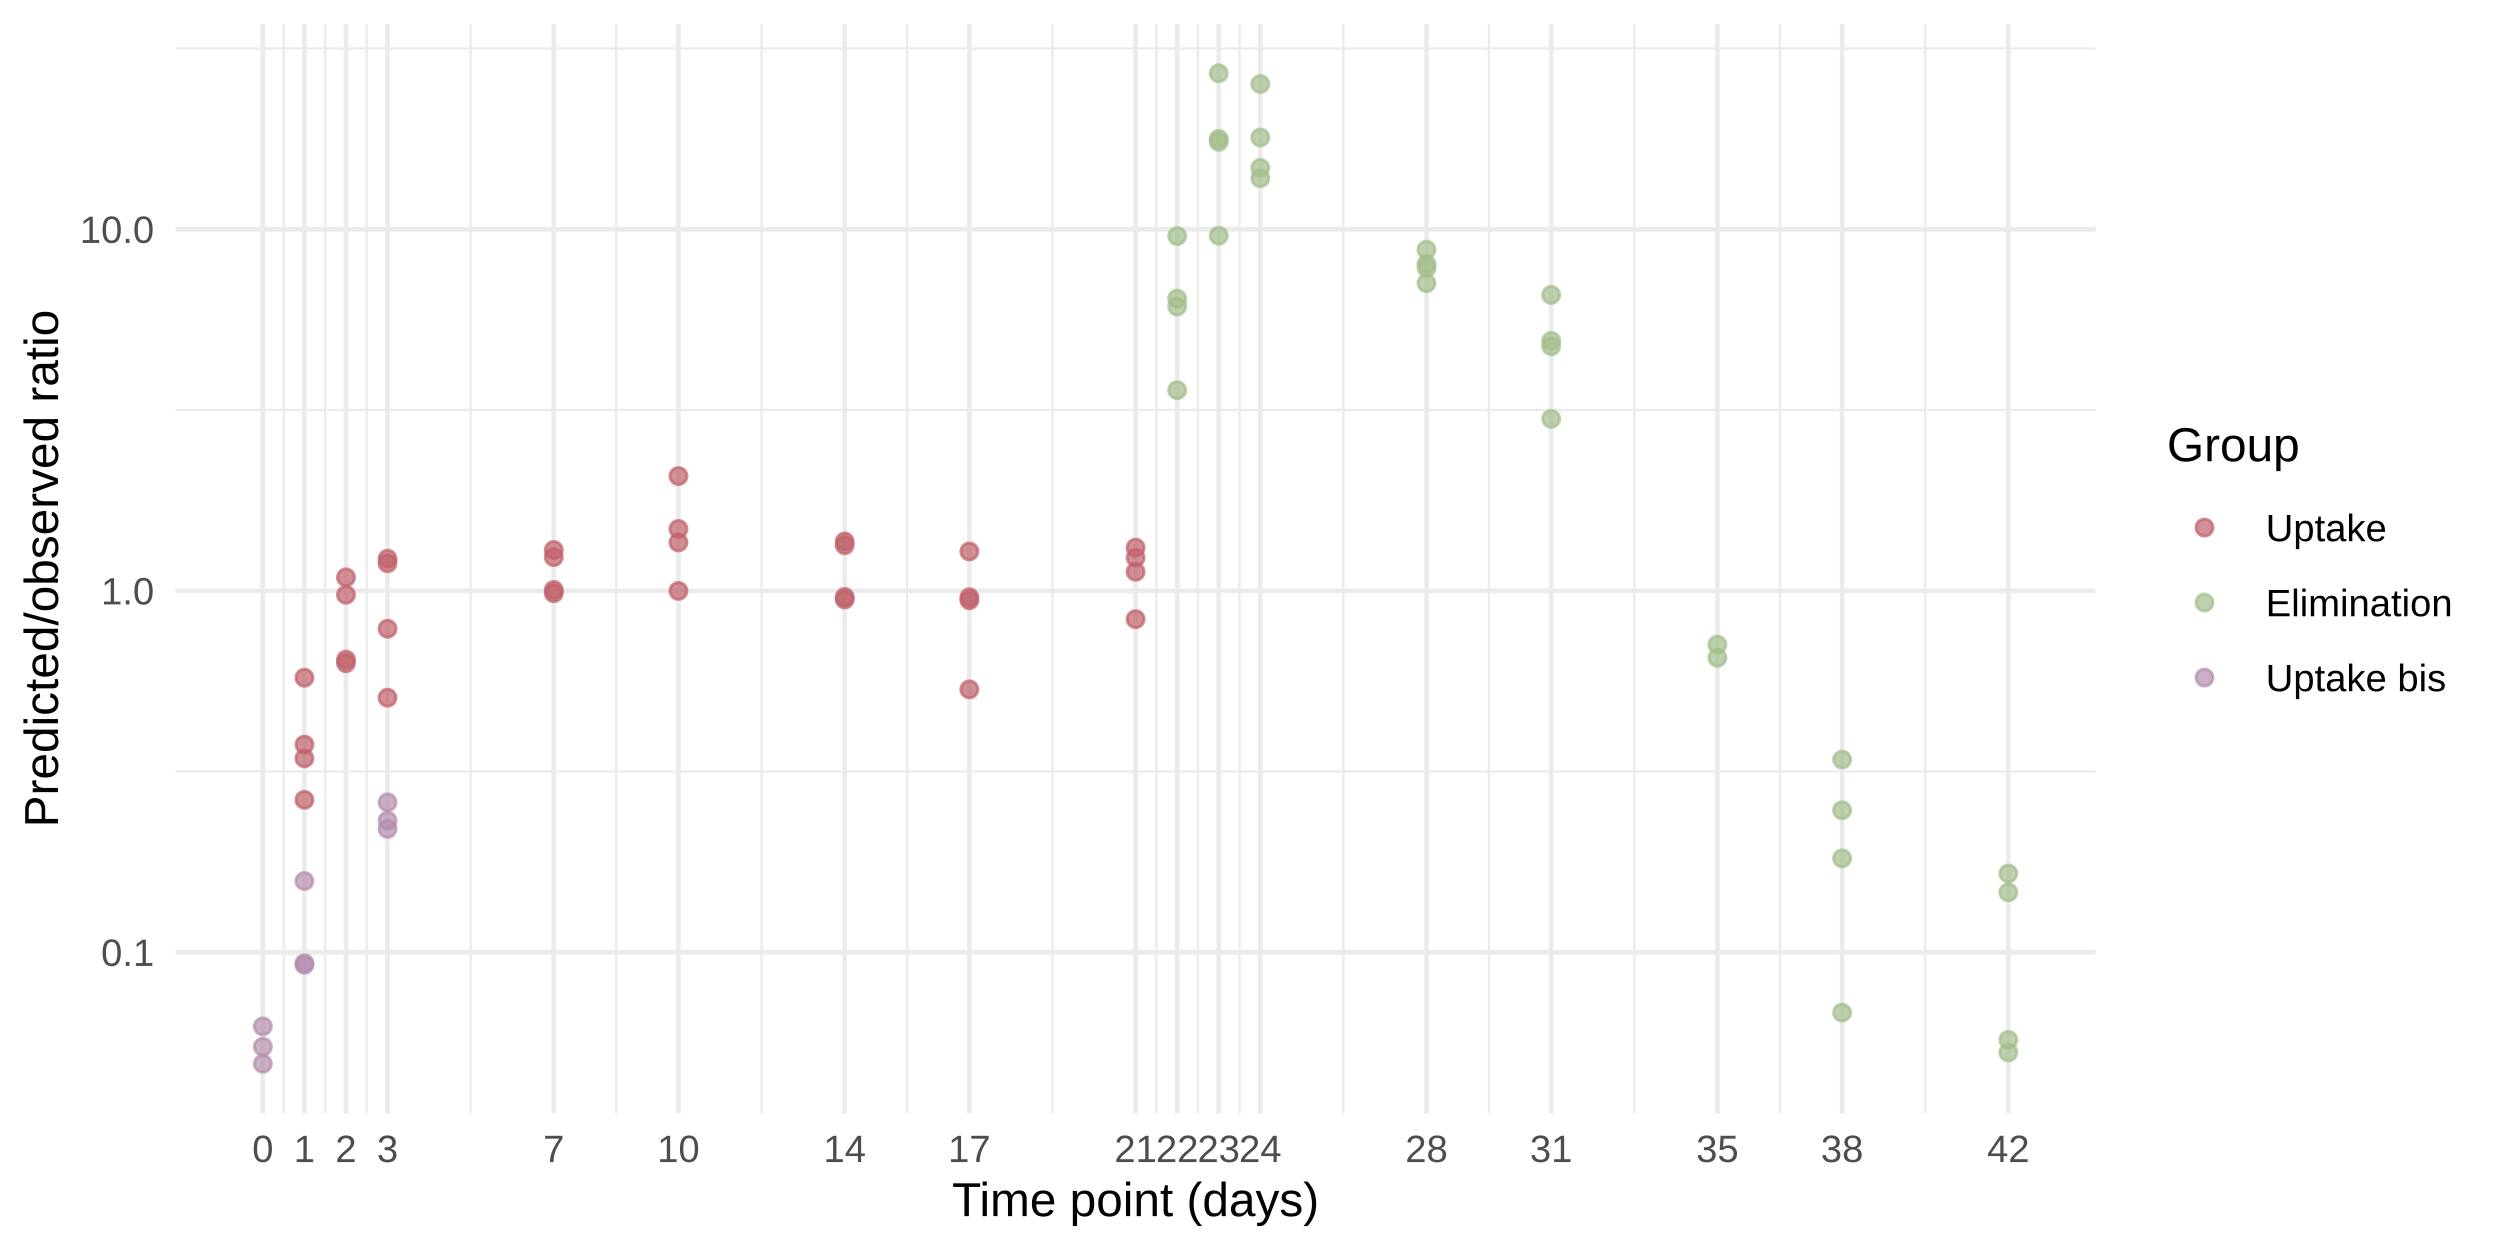
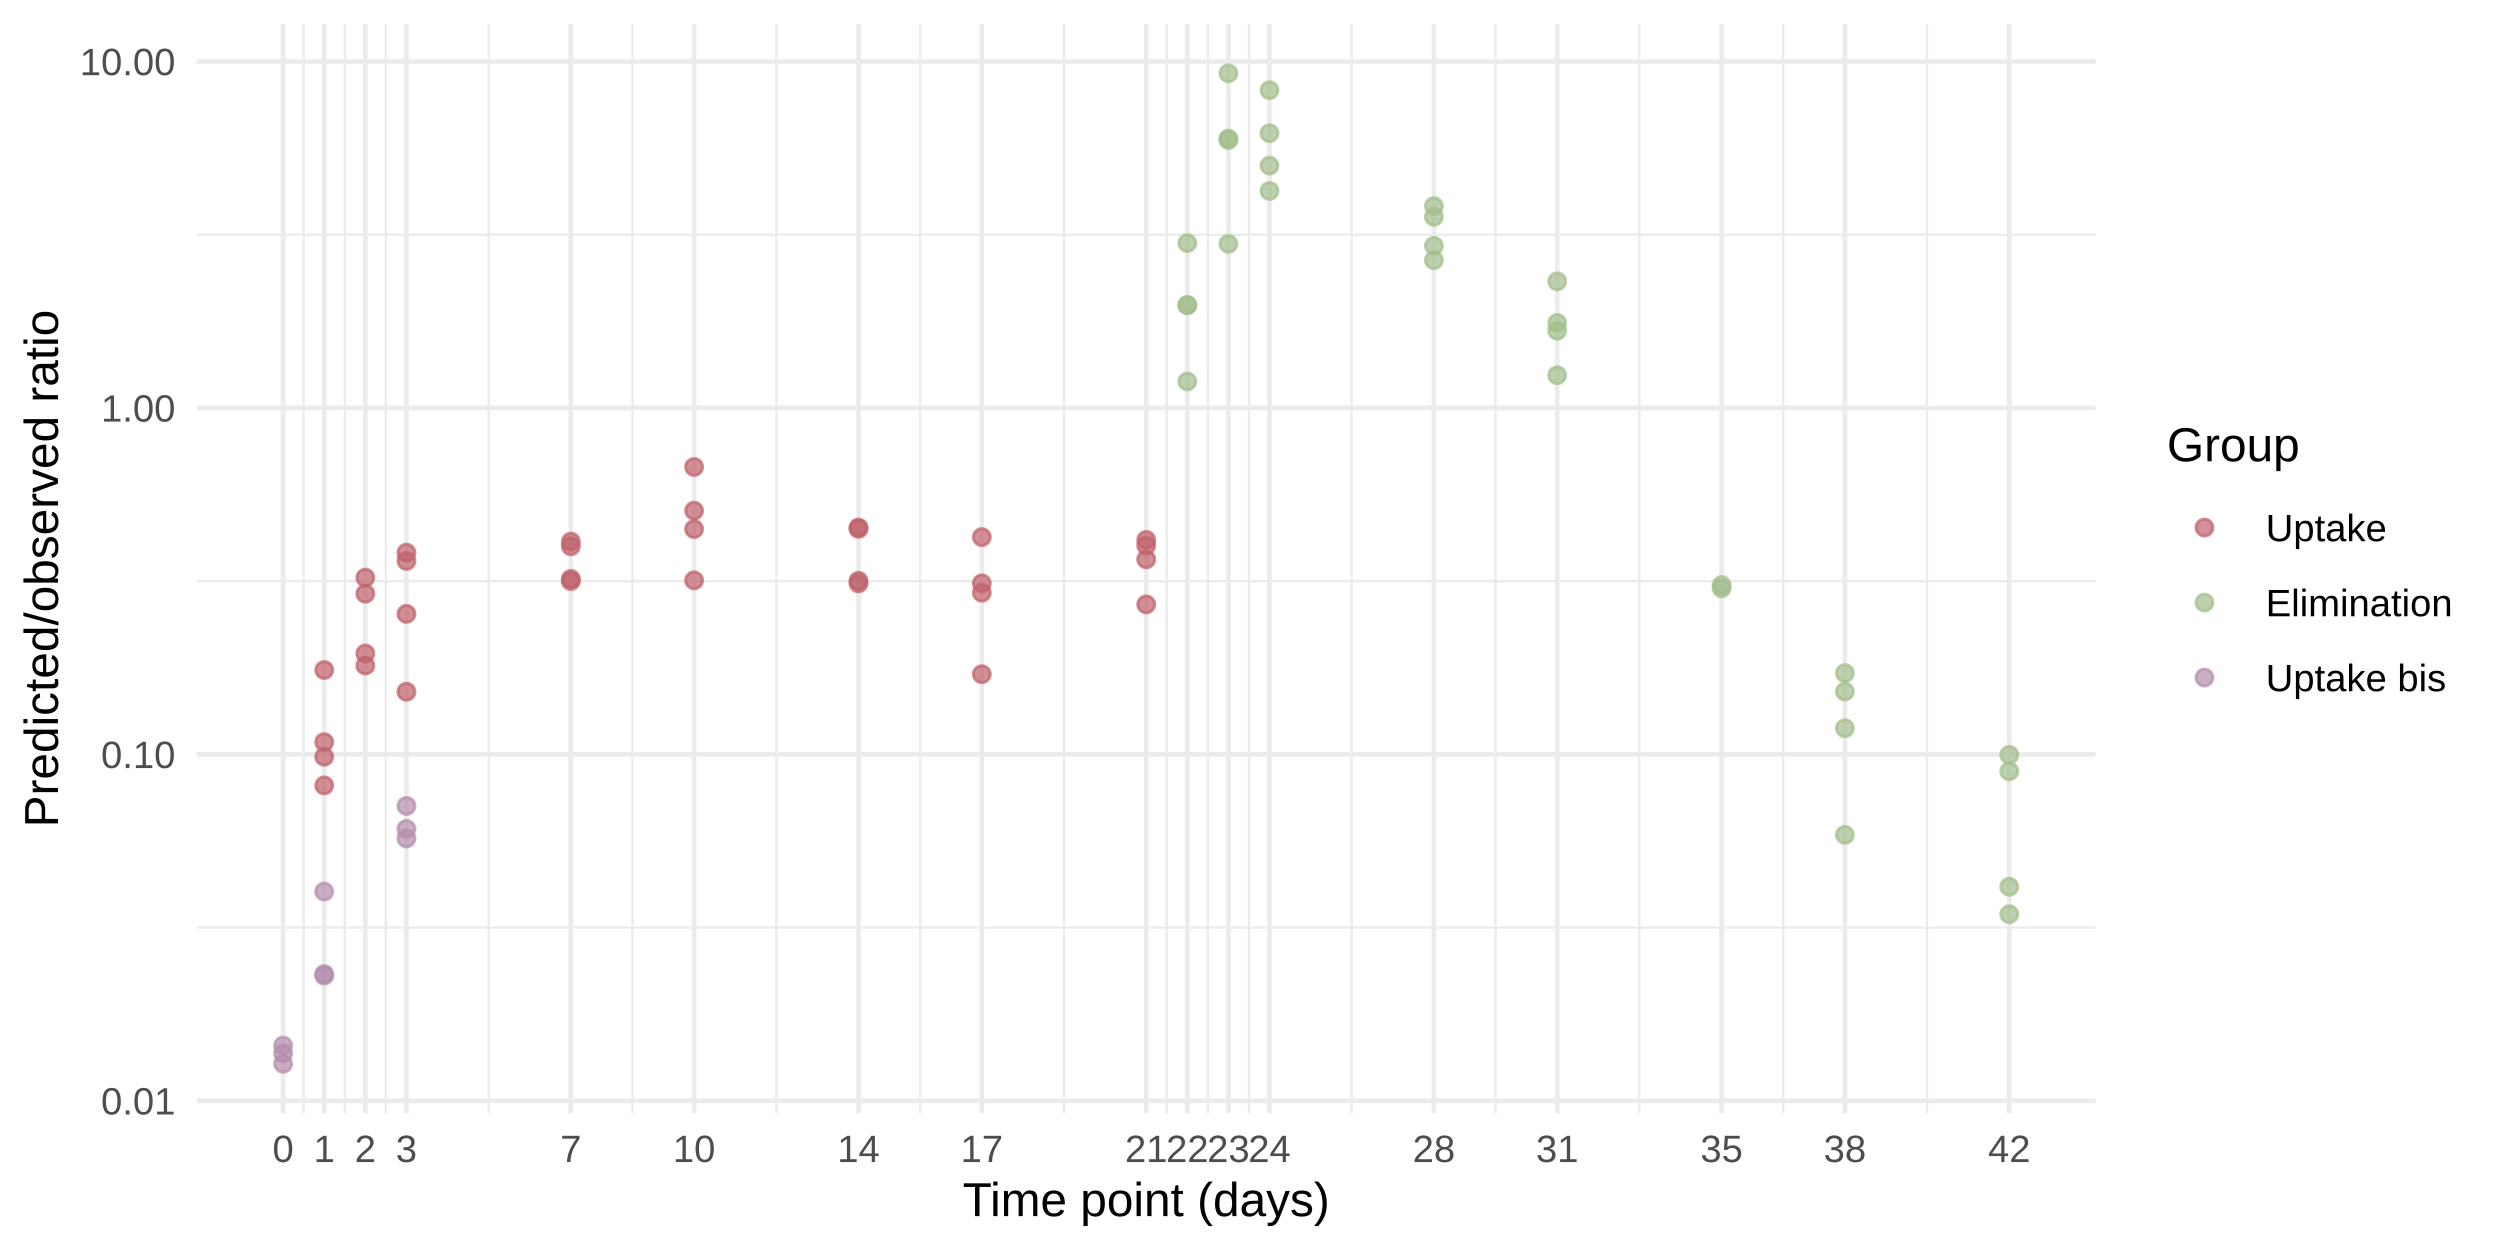
<svg xmlns="http://www.w3.org/2000/svg" width="576.00pt" height="288.00pt" viewBox="0 0 576.00 288.00">
  <g class="svglite">
    <defs>
      <style type="text/css">
    .svglite line, .svglite polyline, .svglite polygon, .svglite path, .svglite rect, .svglite circle {
      fill: none;
      stroke: #000000;
      stroke-linecap: round;
      stroke-linejoin: round;
      stroke-miterlimit: 10.00;
    }
    .svglite text {
      white-space: pre;
    }
    .svglite g.glyphgroup path {
      fill: inherit;
      stroke: none;
    }
  </style>
    </defs>
    <rect width="100%" height="100%" style="stroke: none; fill: #FFFFFF;" />
    <defs>
      <clipPath id="cpMC4wMHw1NzYuMDB8MC4wMHwyODguMDA=">
        <rect x="0.00" y="0.00" width="576.00" height="288.00" />
      </clipPath>
    </defs>
    <g clip-path="url(#cpMC4wMHw1NzYuMDB8MC4wMHwyODguMDA=)">
      <rect x="0.00" y="0.00" width="576.00" height="288.00" style="stroke-width: 1.07; stroke: none; fill: #FFFFFF;" />
    </g>
    <defs>
-       <clipPath id="cpNDAuNDZ8NDgyLjgzfDUuNDh8MjU2LjUw">
-         <rect x="40.46" y="5.48" width="442.37" height="251.02" />
+       <clipPath id="cpNDUuMzV8NDgyLjgzfDUuNDh8MjU2LjUw">
+         <rect x="45.35" y="5.48" width="437.48" height="251.02" />
      </clipPath>
    </defs>
-     <g clip-path="url(#cpNDAuNDZ8NDgyLjgzfDUuNDh8MjU2LjUw)">
-       <polyline points="40.46,177.76 482.83,177.76 " style="stroke-width: 0.53; stroke: #EBEBEB; stroke-linecap: butt;" />
-       <polyline points="40.46,94.46 482.83,94.46 " style="stroke-width: 0.53; stroke: #EBEBEB; stroke-linecap: butt;" />
-       <polyline points="40.46,11.17 482.83,11.17 " style="stroke-width: 0.53; stroke: #EBEBEB; stroke-linecap: butt;" />
-       <polyline points="65.35,256.50 65.35,5.48 " style="stroke-width: 0.53; stroke: #EBEBEB; stroke-linecap: butt;" />
-       <polyline points="74.93,256.50 74.93,5.48 " style="stroke-width: 0.53; stroke: #EBEBEB; stroke-linecap: butt;" />
-       <polyline points="84.50,256.50 84.50,5.48 " style="stroke-width: 0.53; stroke: #EBEBEB; stroke-linecap: butt;" />
-       <polyline points="108.44,256.50 108.44,5.48 " style="stroke-width: 0.53; stroke: #EBEBEB; stroke-linecap: butt;" />
-       <polyline points="141.95,256.50 141.95,5.48 " style="stroke-width: 0.53; stroke: #EBEBEB; stroke-linecap: butt;" />
-       <polyline points="175.47,256.50 175.47,5.48 " style="stroke-width: 0.53; stroke: #EBEBEB; stroke-linecap: butt;" />
-       <polyline points="208.98,256.50 208.98,5.48 " style="stroke-width: 0.53; stroke: #EBEBEB; stroke-linecap: butt;" />
-       <polyline points="242.49,256.50 242.49,5.48 " style="stroke-width: 0.53; stroke: #EBEBEB; stroke-linecap: butt;" />
-       <polyline points="266.43,256.50 266.43,5.48 " style="stroke-width: 0.53; stroke: #EBEBEB; stroke-linecap: butt;" />
-       <polyline points="276.00,256.50 276.00,5.48 " style="stroke-width: 0.53; stroke: #EBEBEB; stroke-linecap: butt;" />
-       <polyline points="285.58,256.50 285.58,5.48 " style="stroke-width: 0.53; stroke: #EBEBEB; stroke-linecap: butt;" />
-       <polyline points="309.52,256.50 309.52,5.48 " style="stroke-width: 0.53; stroke: #EBEBEB; stroke-linecap: butt;" />
-       <polyline points="343.03,256.50 343.03,5.48 " style="stroke-width: 0.53; stroke: #EBEBEB; stroke-linecap: butt;" />
-       <polyline points="376.54,256.50 376.54,5.48 " style="stroke-width: 0.53; stroke: #EBEBEB; stroke-linecap: butt;" />
-       <polyline points="410.06,256.50 410.06,5.48 " style="stroke-width: 0.53; stroke: #EBEBEB; stroke-linecap: butt;" />
-       <polyline points="443.57,256.50 443.57,5.48 " style="stroke-width: 0.53; stroke: #EBEBEB; stroke-linecap: butt;" />
-       <polyline points="40.46,219.40 482.83,219.40 " style="stroke-width: 1.07; stroke: #EBEBEB; stroke-linecap: butt;" />
-       <polyline points="40.46,136.11 482.83,136.11 " style="stroke-width: 1.07; stroke: #EBEBEB; stroke-linecap: butt;" />
-       <polyline points="40.46,52.82 482.83,52.82 " style="stroke-width: 1.07; stroke: #EBEBEB; stroke-linecap: butt;" />
-       <polyline points="70.14,256.50 70.14,5.48 " style="stroke-width: 1.07; stroke: #EBEBEB; stroke-linecap: butt;" />
-       <polyline points="79.71,256.50 79.71,5.48 " style="stroke-width: 1.07; stroke: #EBEBEB; stroke-linecap: butt;" />
-       <polyline points="89.29,256.50 89.29,5.48 " style="stroke-width: 1.07; stroke: #EBEBEB; stroke-linecap: butt;" />
-       <polyline points="127.59,256.50 127.59,5.48 " style="stroke-width: 1.07; stroke: #EBEBEB; stroke-linecap: butt;" />
-       <polyline points="156.31,256.50 156.31,5.48 " style="stroke-width: 1.07; stroke: #EBEBEB; stroke-linecap: butt;" />
-       <polyline points="194.62,256.50 194.62,5.48 " style="stroke-width: 1.07; stroke: #EBEBEB; stroke-linecap: butt;" />
-       <polyline points="223.34,256.50 223.34,5.48 " style="stroke-width: 1.07; stroke: #EBEBEB; stroke-linecap: butt;" />
-       <polyline points="261.64,256.50 261.64,5.48 " style="stroke-width: 1.07; stroke: #EBEBEB; stroke-linecap: butt;" />
-       <polyline points="271.22,256.50 271.22,5.48 " style="stroke-width: 1.07; stroke: #EBEBEB; stroke-linecap: butt;" />
-       <polyline points="280.79,256.50 280.79,5.48 " style="stroke-width: 1.07; stroke: #EBEBEB; stroke-linecap: butt;" />
-       <polyline points="290.37,256.50 290.37,5.48 " style="stroke-width: 1.07; stroke: #EBEBEB; stroke-linecap: butt;" />
-       <polyline points="328.67,256.50 328.67,5.48 " style="stroke-width: 1.07; stroke: #EBEBEB; stroke-linecap: butt;" />
-       <polyline points="357.39,256.50 357.39,5.48 " style="stroke-width: 1.07; stroke: #EBEBEB; stroke-linecap: butt;" />
-       <polyline points="395.69,256.50 395.69,5.48 " style="stroke-width: 1.07; stroke: #EBEBEB; stroke-linecap: butt;" />
-       <polyline points="424.42,256.50 424.42,5.48 " style="stroke-width: 1.07; stroke: #EBEBEB; stroke-linecap: butt;" />
-       <polyline points="462.72,256.50 462.72,5.48 " style="stroke-width: 1.07; stroke: #EBEBEB; stroke-linecap: butt;" />
-       <polyline points="60.56,256.50 60.56,5.48 " style="stroke-width: 1.07; stroke: #EBEBEB; stroke-linecap: butt;" />
-       <circle cx="70.14" cy="156.15" r="1.95" style="stroke-width: 0.71; stroke: #BF616A; stroke-opacity: 0.70; fill: #BF616A; fill-opacity: 0.70;" />
-       <circle cx="70.14" cy="174.71" r="1.95" style="stroke-width: 0.71; stroke: #BF616A; stroke-opacity: 0.70; fill: #BF616A; fill-opacity: 0.70;" />
-       <circle cx="70.14" cy="171.56" r="1.95" style="stroke-width: 0.71; stroke: #BF616A; stroke-opacity: 0.70; fill: #BF616A; fill-opacity: 0.70;" />
-       <circle cx="70.14" cy="184.28" r="1.95" style="stroke-width: 0.71; stroke: #BF616A; stroke-opacity: 0.70; fill: #BF616A; fill-opacity: 0.70;" />
-       <circle cx="79.71" cy="133.03" r="1.95" style="stroke-width: 0.71; stroke: #BF616A; stroke-opacity: 0.70; fill: #BF616A; fill-opacity: 0.70;" />
-       <circle cx="79.71" cy="152.81" r="1.95" style="stroke-width: 0.71; stroke: #BF616A; stroke-opacity: 0.70; fill: #BF616A; fill-opacity: 0.70;" />
-       <circle cx="79.71" cy="151.97" r="1.95" style="stroke-width: 0.71; stroke: #BF616A; stroke-opacity: 0.70; fill: #BF616A; fill-opacity: 0.70;" />
-       <circle cx="79.71" cy="137.04" r="1.95" style="stroke-width: 0.71; stroke: #BF616A; stroke-opacity: 0.70; fill: #BF616A; fill-opacity: 0.70;" />
-       <circle cx="89.29" cy="128.73" r="1.95" style="stroke-width: 0.71; stroke: #BF616A; stroke-opacity: 0.70; fill: #BF616A; fill-opacity: 0.70;" />
-       <circle cx="89.29" cy="129.77" r="1.95" style="stroke-width: 0.71; stroke: #BF616A; stroke-opacity: 0.70; fill: #BF616A; fill-opacity: 0.70;" />
-       <circle cx="89.29" cy="160.75" r="1.95" style="stroke-width: 0.71; stroke: #BF616A; stroke-opacity: 0.70; fill: #BF616A; fill-opacity: 0.70;" />
-       <circle cx="89.29" cy="144.86" r="1.95" style="stroke-width: 0.71; stroke: #BF616A; stroke-opacity: 0.70; fill: #BF616A; fill-opacity: 0.70;" />
-       <circle cx="127.59" cy="136.68" r="1.95" style="stroke-width: 0.71; stroke: #BF616A; stroke-opacity: 0.70; fill: #BF616A; fill-opacity: 0.70;" />
-       <circle cx="127.59" cy="126.72" r="1.95" style="stroke-width: 0.71; stroke: #BF616A; stroke-opacity: 0.70; fill: #BF616A; fill-opacity: 0.70;" />
-       <circle cx="127.59" cy="128.37" r="1.95" style="stroke-width: 0.71; stroke: #BF616A; stroke-opacity: 0.70; fill: #BF616A; fill-opacity: 0.70;" />
-       <circle cx="127.59" cy="135.92" r="1.95" style="stroke-width: 0.71; stroke: #BF616A; stroke-opacity: 0.70; fill: #BF616A; fill-opacity: 0.70;" />
-       <circle cx="156.31" cy="124.98" r="1.95" style="stroke-width: 0.71; stroke: #BF616A; stroke-opacity: 0.70; fill: #BF616A; fill-opacity: 0.70;" />
-       <circle cx="156.31" cy="109.68" r="1.95" style="stroke-width: 0.71; stroke: #BF616A; stroke-opacity: 0.70; fill: #BF616A; fill-opacity: 0.70;" />
-       <circle cx="156.31" cy="136.15" r="1.95" style="stroke-width: 0.71; stroke: #BF616A; stroke-opacity: 0.70; fill: #BF616A; fill-opacity: 0.70;" />
-       <circle cx="156.31" cy="121.88" r="1.95" style="stroke-width: 0.71; stroke: #BF616A; stroke-opacity: 0.70; fill: #BF616A; fill-opacity: 0.70;" />
-       <circle cx="194.62" cy="138.12" r="1.95" style="stroke-width: 0.71; stroke: #BF616A; stroke-opacity: 0.70; fill: #BF616A; fill-opacity: 0.70;" />
-       <circle cx="194.62" cy="124.76" r="1.95" style="stroke-width: 0.71; stroke: #BF616A; stroke-opacity: 0.70; fill: #BF616A; fill-opacity: 0.70;" />
-       <circle cx="194.62" cy="125.63" r="1.95" style="stroke-width: 0.71; stroke: #BF616A; stroke-opacity: 0.70; fill: #BF616A; fill-opacity: 0.70;" />
-       <circle cx="194.62" cy="137.53" r="1.95" style="stroke-width: 0.71; stroke: #BF616A; stroke-opacity: 0.70; fill: #BF616A; fill-opacity: 0.70;" />
-       <circle cx="223.34" cy="137.60" r="1.95" style="stroke-width: 0.71; stroke: #BF616A; stroke-opacity: 0.70; fill: #BF616A; fill-opacity: 0.70;" />
-       <circle cx="223.34" cy="127.05" r="1.95" style="stroke-width: 0.71; stroke: #BF616A; stroke-opacity: 0.70; fill: #BF616A; fill-opacity: 0.70;" />
-       <circle cx="223.34" cy="138.31" r="1.95" style="stroke-width: 0.71; stroke: #BF616A; stroke-opacity: 0.70; fill: #BF616A; fill-opacity: 0.70;" />
-       <circle cx="223.34" cy="158.84" r="1.95" style="stroke-width: 0.71; stroke: #BF616A; stroke-opacity: 0.70; fill: #BF616A; fill-opacity: 0.70;" />
-       <circle cx="261.64" cy="131.74" r="1.95" style="stroke-width: 0.71; stroke: #BF616A; stroke-opacity: 0.70; fill: #BF616A; fill-opacity: 0.70;" />
-       <circle cx="261.64" cy="126.17" r="1.95" style="stroke-width: 0.71; stroke: #BF616A; stroke-opacity: 0.70; fill: #BF616A; fill-opacity: 0.70;" />
-       <circle cx="261.64" cy="128.48" r="1.95" style="stroke-width: 0.71; stroke: #BF616A; stroke-opacity: 0.70; fill: #BF616A; fill-opacity: 0.70;" />
-       <circle cx="261.64" cy="142.66" r="1.95" style="stroke-width: 0.71; stroke: #BF616A; stroke-opacity: 0.70; fill: #BF616A; fill-opacity: 0.70;" />
-       <circle cx="271.22" cy="70.62" r="1.95" style="stroke-width: 0.71; stroke: #A3BE8C; stroke-opacity: 0.70; fill: #A3BE8C; fill-opacity: 0.70;" />
-       <circle cx="271.22" cy="68.80" r="1.95" style="stroke-width: 0.71; stroke: #A3BE8C; stroke-opacity: 0.70; fill: #A3BE8C; fill-opacity: 0.70;" />
-       <circle cx="271.22" cy="89.91" r="1.95" style="stroke-width: 0.71; stroke: #A3BE8C; stroke-opacity: 0.70; fill: #A3BE8C; fill-opacity: 0.70;" />
-       <circle cx="271.22" cy="54.39" r="1.95" style="stroke-width: 0.71; stroke: #A3BE8C; stroke-opacity: 0.70; fill: #A3BE8C; fill-opacity: 0.70;" />
-       <circle cx="280.79" cy="54.30" r="1.95" style="stroke-width: 0.71; stroke: #A3BE8C; stroke-opacity: 0.70; fill: #A3BE8C; fill-opacity: 0.70;" />
-       <circle cx="280.79" cy="31.99" r="1.95" style="stroke-width: 0.71; stroke: #A3BE8C; stroke-opacity: 0.70; fill: #A3BE8C; fill-opacity: 0.70;" />
-       <circle cx="280.79" cy="16.89" r="1.95" style="stroke-width: 0.71; stroke: #A3BE8C; stroke-opacity: 0.70; fill: #A3BE8C; fill-opacity: 0.70;" />
-       <circle cx="280.79" cy="32.68" r="1.95" style="stroke-width: 0.71; stroke: #A3BE8C; stroke-opacity: 0.70; fill: #A3BE8C; fill-opacity: 0.70;" />
-       <circle cx="290.37" cy="41.05" r="1.95" style="stroke-width: 0.71; stroke: #A3BE8C; stroke-opacity: 0.70; fill: #A3BE8C; fill-opacity: 0.70;" />
-       <circle cx="290.37" cy="38.70" r="1.95" style="stroke-width: 0.71; stroke: #A3BE8C; stroke-opacity: 0.70; fill: #A3BE8C; fill-opacity: 0.70;" />
-       <circle cx="290.37" cy="19.37" r="1.95" style="stroke-width: 0.71; stroke: #A3BE8C; stroke-opacity: 0.70; fill: #A3BE8C; fill-opacity: 0.70;" />
-       <circle cx="290.37" cy="31.67" r="1.95" style="stroke-width: 0.71; stroke: #A3BE8C; stroke-opacity: 0.70; fill: #A3BE8C; fill-opacity: 0.70;" />
-       <circle cx="328.67" cy="60.83" r="1.95" style="stroke-width: 0.71; stroke: #A3BE8C; stroke-opacity: 0.70; fill: #A3BE8C; fill-opacity: 0.70;" />
-       <circle cx="328.67" cy="57.53" r="1.95" style="stroke-width: 0.71; stroke: #A3BE8C; stroke-opacity: 0.70; fill: #A3BE8C; fill-opacity: 0.70;" />
-       <circle cx="328.67" cy="61.71" r="1.95" style="stroke-width: 0.71; stroke: #A3BE8C; stroke-opacity: 0.70; fill: #A3BE8C; fill-opacity: 0.70;" />
-       <circle cx="328.67" cy="65.24" r="1.95" style="stroke-width: 0.71; stroke: #A3BE8C; stroke-opacity: 0.70; fill: #A3BE8C; fill-opacity: 0.70;" />
-       <circle cx="357.39" cy="67.94" r="1.95" style="stroke-width: 0.71; stroke: #A3BE8C; stroke-opacity: 0.70; fill: #A3BE8C; fill-opacity: 0.70;" />
-       <circle cx="357.39" cy="79.77" r="1.95" style="stroke-width: 0.71; stroke: #A3BE8C; stroke-opacity: 0.70; fill: #A3BE8C; fill-opacity: 0.70;" />
-       <circle cx="357.39" cy="96.49" r="1.95" style="stroke-width: 0.71; stroke: #A3BE8C; stroke-opacity: 0.70; fill: #A3BE8C; fill-opacity: 0.70;" />
-       <circle cx="357.39" cy="78.54" r="1.95" style="stroke-width: 0.71; stroke: #A3BE8C; stroke-opacity: 0.70; fill: #A3BE8C; fill-opacity: 0.70;" />
-       <circle cx="395.69" cy="151.55" r="1.95" style="stroke-width: 0.71; stroke: #A3BE8C; stroke-opacity: 0.70; fill: #A3BE8C; fill-opacity: 0.70;" />
-       <circle cx="395.69" cy="148.52" r="1.95" style="stroke-width: 0.71; stroke: #A3BE8C; stroke-opacity: 0.70; fill: #A3BE8C; fill-opacity: 0.70;" />
-       <circle cx="424.42" cy="197.76" r="1.95" style="stroke-width: 0.71; stroke: #A3BE8C; stroke-opacity: 0.70; fill: #A3BE8C; fill-opacity: 0.70;" />
-       <circle cx="424.42" cy="233.31" r="1.95" style="stroke-width: 0.71; stroke: #A3BE8C; stroke-opacity: 0.70; fill: #A3BE8C; fill-opacity: 0.70;" />
-       <circle cx="424.42" cy="175.00" r="1.95" style="stroke-width: 0.71; stroke: #A3BE8C; stroke-opacity: 0.70; fill: #A3BE8C; fill-opacity: 0.70;" />
-       <circle cx="424.42" cy="186.68" r="1.95" style="stroke-width: 0.71; stroke: #A3BE8C; stroke-opacity: 0.70; fill: #A3BE8C; fill-opacity: 0.70;" />
-       <circle cx="462.72" cy="239.57" r="1.95" style="stroke-width: 0.71; stroke: #A3BE8C; stroke-opacity: 0.70; fill: #A3BE8C; fill-opacity: 0.70;" />
-       <circle cx="462.72" cy="205.59" r="1.95" style="stroke-width: 0.71; stroke: #A3BE8C; stroke-opacity: 0.70; fill: #A3BE8C; fill-opacity: 0.70;" />
-       <circle cx="462.72" cy="201.26" r="1.95" style="stroke-width: 0.71; stroke: #A3BE8C; stroke-opacity: 0.70; fill: #A3BE8C; fill-opacity: 0.70;" />
-       <circle cx="462.72" cy="242.48" r="1.95" style="stroke-width: 0.71; stroke: #A3BE8C; stroke-opacity: 0.70; fill: #A3BE8C; fill-opacity: 0.70;" />
-       <circle cx="60.56" cy="241.17" r="1.95" style="stroke-width: 0.71; stroke: #B48EAD; stroke-opacity: 0.70; fill: #B48EAD; fill-opacity: 0.70;" />
-       <circle cx="60.56" cy="245.09" r="1.95" style="stroke-width: 0.71; stroke: #B48EAD; stroke-opacity: 0.70; fill: #B48EAD; fill-opacity: 0.70;" />
-       <circle cx="60.56" cy="236.48" r="1.95" style="stroke-width: 0.71; stroke: #B48EAD; stroke-opacity: 0.70; fill: #B48EAD; fill-opacity: 0.70;" />
-       <circle cx="70.14" cy="222.30" r="1.95" style="stroke-width: 0.71; stroke: #B48EAD; stroke-opacity: 0.70; fill: #B48EAD; fill-opacity: 0.70;" />
-       <circle cx="70.14" cy="202.99" r="1.95" style="stroke-width: 0.71; stroke: #B48EAD; stroke-opacity: 0.70; fill: #B48EAD; fill-opacity: 0.70;" />
-       <circle cx="70.14" cy="221.92" r="1.95" style="stroke-width: 0.71; stroke: #B48EAD; stroke-opacity: 0.70; fill: #B48EAD; fill-opacity: 0.70;" />
-       <circle cx="89.29" cy="189.07" r="1.95" style="stroke-width: 0.71; stroke: #B48EAD; stroke-opacity: 0.70; fill: #B48EAD; fill-opacity: 0.70;" />
-       <circle cx="89.29" cy="190.98" r="1.95" style="stroke-width: 0.71; stroke: #B48EAD; stroke-opacity: 0.70; fill: #B48EAD; fill-opacity: 0.70;" />
-       <circle cx="89.29" cy="184.86" r="1.95" style="stroke-width: 0.71; stroke: #B48EAD; stroke-opacity: 0.70; fill: #B48EAD; fill-opacity: 0.70;" />
+     <g clip-path="url(#cpNDUuMzV8NDgyLjgzfDUuNDh8MjU2LjUw)">
+       <polyline points="45.35,213.72 482.83,213.72 " style="stroke-width: 0.53; stroke: #EBEBEB; stroke-linecap: butt;" />
+       <polyline points="45.35,133.90 482.83,133.90 " style="stroke-width: 0.53; stroke: #EBEBEB; stroke-linecap: butt;" />
+       <polyline points="45.35,54.08 482.83,54.08 " style="stroke-width: 0.53; stroke: #EBEBEB; stroke-linecap: butt;" />
+       <polyline points="69.97,256.50 69.97,5.48 " style="stroke-width: 0.53; stroke: #EBEBEB; stroke-linecap: butt;" />
+       <polyline points="79.44,256.50 79.44,5.48 " style="stroke-width: 0.53; stroke: #EBEBEB; stroke-linecap: butt;" />
+       <polyline points="88.90,256.50 88.90,5.48 " style="stroke-width: 0.53; stroke: #EBEBEB; stroke-linecap: butt;" />
+       <polyline points="112.58,256.50 112.58,5.48 " style="stroke-width: 0.53; stroke: #EBEBEB; stroke-linecap: butt;" />
+       <polyline points="145.72,256.50 145.72,5.48 " style="stroke-width: 0.53; stroke: #EBEBEB; stroke-linecap: butt;" />
+       <polyline points="178.86,256.50 178.86,5.48 " style="stroke-width: 0.53; stroke: #EBEBEB; stroke-linecap: butt;" />
+       <polyline points="212.01,256.50 212.01,5.48 " style="stroke-width: 0.53; stroke: #EBEBEB; stroke-linecap: butt;" />
+       <polyline points="245.15,256.50 245.15,5.48 " style="stroke-width: 0.53; stroke: #EBEBEB; stroke-linecap: butt;" />
+       <polyline points="268.82,256.50 268.82,5.48 " style="stroke-width: 0.53; stroke: #EBEBEB; stroke-linecap: butt;" />
+       <polyline points="278.29,256.50 278.29,5.48 " style="stroke-width: 0.53; stroke: #EBEBEB; stroke-linecap: butt;" />
+       <polyline points="287.76,256.50 287.76,5.48 " style="stroke-width: 0.53; stroke: #EBEBEB; stroke-linecap: butt;" />
+       <polyline points="311.43,256.50 311.43,5.48 " style="stroke-width: 0.53; stroke: #EBEBEB; stroke-linecap: butt;" />
+       <polyline points="344.58,256.50 344.58,5.48 " style="stroke-width: 0.53; stroke: #EBEBEB; stroke-linecap: butt;" />
+       <polyline points="377.72,256.50 377.72,5.48 " style="stroke-width: 0.53; stroke: #EBEBEB; stroke-linecap: butt;" />
+       <polyline points="410.86,256.50 410.86,5.48 " style="stroke-width: 0.53; stroke: #EBEBEB; stroke-linecap: butt;" />
+       <polyline points="444.00,256.50 444.00,5.48 " style="stroke-width: 0.53; stroke: #EBEBEB; stroke-linecap: butt;" />
+       <polyline points="45.35,253.63 482.83,253.63 " style="stroke-width: 1.07; stroke: #EBEBEB; stroke-linecap: butt;" />
+       <polyline points="45.35,173.81 482.83,173.81 " style="stroke-width: 1.07; stroke: #EBEBEB; stroke-linecap: butt;" />
+       <polyline points="45.35,93.99 482.83,93.99 " style="stroke-width: 1.07; stroke: #EBEBEB; stroke-linecap: butt;" />
+       <polyline points="45.35,14.17 482.83,14.17 " style="stroke-width: 1.07; stroke: #EBEBEB; stroke-linecap: butt;" />
+       <polyline points="74.70,256.50 74.70,5.48 " style="stroke-width: 1.07; stroke: #EBEBEB; stroke-linecap: butt;" />
+       <polyline points="84.17,256.50 84.17,5.48 " style="stroke-width: 1.07; stroke: #EBEBEB; stroke-linecap: butt;" />
+       <polyline points="93.64,256.50 93.64,5.48 " style="stroke-width: 1.07; stroke: #EBEBEB; stroke-linecap: butt;" />
+       <polyline points="131.52,256.50 131.52,5.48 " style="stroke-width: 1.07; stroke: #EBEBEB; stroke-linecap: butt;" />
+       <polyline points="159.92,256.50 159.92,5.48 " style="stroke-width: 1.07; stroke: #EBEBEB; stroke-linecap: butt;" />
+       <polyline points="197.80,256.50 197.80,5.48 " style="stroke-width: 1.07; stroke: #EBEBEB; stroke-linecap: butt;" />
+       <polyline points="226.21,256.50 226.21,5.48 " style="stroke-width: 1.07; stroke: #EBEBEB; stroke-linecap: butt;" />
+       <polyline points="264.09,256.50 264.09,5.48 " style="stroke-width: 1.07; stroke: #EBEBEB; stroke-linecap: butt;" />
+       <polyline points="273.56,256.50 273.56,5.48 " style="stroke-width: 1.07; stroke: #EBEBEB; stroke-linecap: butt;" />
+       <polyline points="283.03,256.50 283.03,5.48 " style="stroke-width: 1.07; stroke: #EBEBEB; stroke-linecap: butt;" />
+       <polyline points="292.49,256.50 292.49,5.48 " style="stroke-width: 1.07; stroke: #EBEBEB; stroke-linecap: butt;" />
+       <polyline points="330.37,256.50 330.37,5.48 " style="stroke-width: 1.07; stroke: #EBEBEB; stroke-linecap: butt;" />
+       <polyline points="358.78,256.50 358.78,5.48 " style="stroke-width: 1.07; stroke: #EBEBEB; stroke-linecap: butt;" />
+       <polyline points="396.66,256.50 396.66,5.48 " style="stroke-width: 1.07; stroke: #EBEBEB; stroke-linecap: butt;" />
+       <polyline points="425.06,256.50 425.06,5.48 " style="stroke-width: 1.07; stroke: #EBEBEB; stroke-linecap: butt;" />
+       <polyline points="462.94,256.50 462.94,5.48 " style="stroke-width: 1.07; stroke: #EBEBEB; stroke-linecap: butt;" />
+       <polyline points="65.23,256.50 65.23,5.48 " style="stroke-width: 1.07; stroke: #EBEBEB; stroke-linecap: butt;" />
+       <circle cx="74.70" cy="154.37" r="1.95" style="stroke-width: 0.71; stroke: #BF616A; stroke-opacity: 0.70; fill: #BF616A; fill-opacity: 0.70;" />
+       <circle cx="74.70" cy="174.35" r="1.95" style="stroke-width: 0.71; stroke: #BF616A; stroke-opacity: 0.70; fill: #BF616A; fill-opacity: 0.70;" />
+       <circle cx="74.70" cy="170.98" r="1.95" style="stroke-width: 0.71; stroke: #BF616A; stroke-opacity: 0.70; fill: #BF616A; fill-opacity: 0.70;" />
+       <circle cx="74.70" cy="180.96" r="1.95" style="stroke-width: 0.71; stroke: #BF616A; stroke-opacity: 0.70; fill: #BF616A; fill-opacity: 0.70;" />
+       <circle cx="84.17" cy="133.09" r="1.95" style="stroke-width: 0.71; stroke: #BF616A; stroke-opacity: 0.70; fill: #BF616A; fill-opacity: 0.70;" />
+       <circle cx="84.17" cy="153.34" r="1.95" style="stroke-width: 0.71; stroke: #BF616A; stroke-opacity: 0.70; fill: #BF616A; fill-opacity: 0.70;" />
+       <circle cx="84.17" cy="150.57" r="1.95" style="stroke-width: 0.71; stroke: #BF616A; stroke-opacity: 0.70; fill: #BF616A; fill-opacity: 0.70;" />
+       <circle cx="84.17" cy="136.79" r="1.95" style="stroke-width: 0.71; stroke: #BF616A; stroke-opacity: 0.70; fill: #BF616A; fill-opacity: 0.70;" />
+       <circle cx="93.64" cy="127.33" r="1.95" style="stroke-width: 0.71; stroke: #BF616A; stroke-opacity: 0.70; fill: #BF616A; fill-opacity: 0.70;" />
+       <circle cx="93.64" cy="129.24" r="1.95" style="stroke-width: 0.71; stroke: #BF616A; stroke-opacity: 0.70; fill: #BF616A; fill-opacity: 0.70;" />
+       <circle cx="93.64" cy="159.38" r="1.95" style="stroke-width: 0.71; stroke: #BF616A; stroke-opacity: 0.70; fill: #BF616A; fill-opacity: 0.70;" />
+       <circle cx="93.64" cy="141.44" r="1.95" style="stroke-width: 0.71; stroke: #BF616A; stroke-opacity: 0.70; fill: #BF616A; fill-opacity: 0.70;" />
+       <circle cx="131.52" cy="133.37" r="1.95" style="stroke-width: 0.71; stroke: #BF616A; stroke-opacity: 0.70; fill: #BF616A; fill-opacity: 0.70;" />
+       <circle cx="131.52" cy="124.78" r="1.95" style="stroke-width: 0.71; stroke: #BF616A; stroke-opacity: 0.70; fill: #BF616A; fill-opacity: 0.70;" />
+       <circle cx="131.52" cy="125.87" r="1.95" style="stroke-width: 0.71; stroke: #BF616A; stroke-opacity: 0.70; fill: #BF616A; fill-opacity: 0.70;" />
+       <circle cx="131.52" cy="133.89" r="1.95" style="stroke-width: 0.71; stroke: #BF616A; stroke-opacity: 0.70; fill: #BF616A; fill-opacity: 0.70;" />
+       <circle cx="159.92" cy="121.90" r="1.95" style="stroke-width: 0.71; stroke: #BF616A; stroke-opacity: 0.70; fill: #BF616A; fill-opacity: 0.70;" />
+       <circle cx="159.92" cy="107.59" r="1.95" style="stroke-width: 0.71; stroke: #BF616A; stroke-opacity: 0.70; fill: #BF616A; fill-opacity: 0.70;" />
+       <circle cx="159.92" cy="133.71" r="1.95" style="stroke-width: 0.71; stroke: #BF616A; stroke-opacity: 0.70; fill: #BF616A; fill-opacity: 0.70;" />
+       <circle cx="159.92" cy="117.66" r="1.95" style="stroke-width: 0.71; stroke: #BF616A; stroke-opacity: 0.70; fill: #BF616A; fill-opacity: 0.70;" />
+       <circle cx="197.80" cy="134.42" r="1.95" style="stroke-width: 0.71; stroke: #BF616A; stroke-opacity: 0.70; fill: #BF616A; fill-opacity: 0.70;" />
+       <circle cx="197.80" cy="121.84" r="1.95" style="stroke-width: 0.71; stroke: #BF616A; stroke-opacity: 0.70; fill: #BF616A; fill-opacity: 0.70;" />
+       <circle cx="197.80" cy="121.53" r="1.95" style="stroke-width: 0.71; stroke: #BF616A; stroke-opacity: 0.70; fill: #BF616A; fill-opacity: 0.70;" />
+       <circle cx="197.80" cy="133.80" r="1.95" style="stroke-width: 0.71; stroke: #BF616A; stroke-opacity: 0.70; fill: #BF616A; fill-opacity: 0.70;" />
+       <circle cx="226.21" cy="134.39" r="1.95" style="stroke-width: 0.71; stroke: #BF616A; stroke-opacity: 0.70; fill: #BF616A; fill-opacity: 0.70;" />
+       <circle cx="226.21" cy="123.75" r="1.95" style="stroke-width: 0.71; stroke: #BF616A; stroke-opacity: 0.70; fill: #BF616A; fill-opacity: 0.70;" />
+       <circle cx="226.21" cy="136.57" r="1.95" style="stroke-width: 0.71; stroke: #BF616A; stroke-opacity: 0.70; fill: #BF616A; fill-opacity: 0.70;" />
+       <circle cx="226.21" cy="155.34" r="1.95" style="stroke-width: 0.71; stroke: #BF616A; stroke-opacity: 0.70; fill: #BF616A; fill-opacity: 0.70;" />
+       <circle cx="264.09" cy="128.86" r="1.95" style="stroke-width: 0.71; stroke: #BF616A; stroke-opacity: 0.70; fill: #BF616A; fill-opacity: 0.70;" />
+       <circle cx="264.09" cy="124.39" r="1.95" style="stroke-width: 0.71; stroke: #BF616A; stroke-opacity: 0.70; fill: #BF616A; fill-opacity: 0.70;" />
+       <circle cx="264.09" cy="125.69" r="1.95" style="stroke-width: 0.71; stroke: #BF616A; stroke-opacity: 0.70; fill: #BF616A; fill-opacity: 0.70;" />
+       <circle cx="264.09" cy="139.25" r="1.95" style="stroke-width: 0.71; stroke: #BF616A; stroke-opacity: 0.70; fill: #BF616A; fill-opacity: 0.70;" />
+       <circle cx="273.56" cy="70.30" r="1.95" style="stroke-width: 0.71; stroke: #A3BE8C; stroke-opacity: 0.70; fill: #A3BE8C; fill-opacity: 0.70;" />
+       <circle cx="273.56" cy="70.29" r="1.95" style="stroke-width: 0.71; stroke: #A3BE8C; stroke-opacity: 0.70; fill: #A3BE8C; fill-opacity: 0.70;" />
+       <circle cx="273.56" cy="87.90" r="1.95" style="stroke-width: 0.71; stroke: #A3BE8C; stroke-opacity: 0.70; fill: #A3BE8C; fill-opacity: 0.70;" />
+       <circle cx="273.56" cy="56.01" r="1.95" style="stroke-width: 0.71; stroke: #A3BE8C; stroke-opacity: 0.70; fill: #A3BE8C; fill-opacity: 0.70;" />
+       <circle cx="283.03" cy="56.20" r="1.95" style="stroke-width: 0.71; stroke: #A3BE8C; stroke-opacity: 0.70; fill: #A3BE8C; fill-opacity: 0.70;" />
+       <circle cx="283.03" cy="31.94" r="1.95" style="stroke-width: 0.71; stroke: #A3BE8C; stroke-opacity: 0.70; fill: #A3BE8C; fill-opacity: 0.70;" />
+       <circle cx="283.03" cy="16.89" r="1.95" style="stroke-width: 0.71; stroke: #A3BE8C; stroke-opacity: 0.70; fill: #A3BE8C; fill-opacity: 0.70;" />
+       <circle cx="283.03" cy="32.25" r="1.95" style="stroke-width: 0.71; stroke: #A3BE8C; stroke-opacity: 0.70; fill: #A3BE8C; fill-opacity: 0.70;" />
+       <circle cx="292.49" cy="38.16" r="1.95" style="stroke-width: 0.71; stroke: #A3BE8C; stroke-opacity: 0.70; fill: #A3BE8C; fill-opacity: 0.70;" />
+       <circle cx="292.49" cy="43.99" r="1.95" style="stroke-width: 0.71; stroke: #A3BE8C; stroke-opacity: 0.70; fill: #A3BE8C; fill-opacity: 0.70;" />
+       <circle cx="292.49" cy="20.78" r="1.95" style="stroke-width: 0.71; stroke: #A3BE8C; stroke-opacity: 0.70; fill: #A3BE8C; fill-opacity: 0.70;" />
+       <circle cx="292.49" cy="30.69" r="1.95" style="stroke-width: 0.71; stroke: #A3BE8C; stroke-opacity: 0.70; fill: #A3BE8C; fill-opacity: 0.70;" />
+       <circle cx="330.37" cy="47.49" r="1.95" style="stroke-width: 0.71; stroke: #A3BE8C; stroke-opacity: 0.70; fill: #A3BE8C; fill-opacity: 0.70;" />
+       <circle cx="330.37" cy="56.64" r="1.95" style="stroke-width: 0.71; stroke: #A3BE8C; stroke-opacity: 0.70; fill: #A3BE8C; fill-opacity: 0.70;" />
+       <circle cx="330.37" cy="49.96" r="1.95" style="stroke-width: 0.71; stroke: #A3BE8C; stroke-opacity: 0.70; fill: #A3BE8C; fill-opacity: 0.70;" />
+       <circle cx="330.37" cy="59.95" r="1.95" style="stroke-width: 0.71; stroke: #A3BE8C; stroke-opacity: 0.70; fill: #A3BE8C; fill-opacity: 0.70;" />
+       <circle cx="358.78" cy="64.83" r="1.95" style="stroke-width: 0.71; stroke: #A3BE8C; stroke-opacity: 0.70; fill: #A3BE8C; fill-opacity: 0.70;" />
+       <circle cx="358.78" cy="76.21" r="1.95" style="stroke-width: 0.71; stroke: #A3BE8C; stroke-opacity: 0.70; fill: #A3BE8C; fill-opacity: 0.70;" />
+       <circle cx="358.78" cy="86.44" r="1.95" style="stroke-width: 0.71; stroke: #A3BE8C; stroke-opacity: 0.70; fill: #A3BE8C; fill-opacity: 0.70;" />
+       <circle cx="358.78" cy="74.40" r="1.95" style="stroke-width: 0.71; stroke: #A3BE8C; stroke-opacity: 0.70; fill: #A3BE8C; fill-opacity: 0.70;" />
+       <circle cx="396.66" cy="135.55" r="1.95" style="stroke-width: 0.71; stroke: #A3BE8C; stroke-opacity: 0.70; fill: #A3BE8C; fill-opacity: 0.70;" />
+       <circle cx="396.66" cy="134.79" r="1.95" style="stroke-width: 0.71; stroke: #A3BE8C; stroke-opacity: 0.70; fill: #A3BE8C; fill-opacity: 0.70;" />
+       <circle cx="425.06" cy="167.78" r="1.95" style="stroke-width: 0.71; stroke: #A3BE8C; stroke-opacity: 0.70; fill: #A3BE8C; fill-opacity: 0.70;" />
+       <circle cx="425.06" cy="192.35" r="1.95" style="stroke-width: 0.71; stroke: #A3BE8C; stroke-opacity: 0.70; fill: #A3BE8C; fill-opacity: 0.70;" />
+       <circle cx="425.06" cy="155.09" r="1.95" style="stroke-width: 0.71; stroke: #A3BE8C; stroke-opacity: 0.70; fill: #A3BE8C; fill-opacity: 0.70;" />
+       <circle cx="425.06" cy="159.33" r="1.95" style="stroke-width: 0.71; stroke: #A3BE8C; stroke-opacity: 0.70; fill: #A3BE8C; fill-opacity: 0.70;" />
+       <circle cx="462.94" cy="210.63" r="1.95" style="stroke-width: 0.71; stroke: #A3BE8C; stroke-opacity: 0.70; fill: #A3BE8C; fill-opacity: 0.70;" />
+       <circle cx="462.94" cy="177.71" r="1.95" style="stroke-width: 0.71; stroke: #A3BE8C; stroke-opacity: 0.70; fill: #A3BE8C; fill-opacity: 0.70;" />
+       <circle cx="462.94" cy="173.92" r="1.95" style="stroke-width: 0.71; stroke: #A3BE8C; stroke-opacity: 0.70; fill: #A3BE8C; fill-opacity: 0.70;" />
+       <circle cx="462.94" cy="204.31" r="1.95" style="stroke-width: 0.71; stroke: #A3BE8C; stroke-opacity: 0.70; fill: #A3BE8C; fill-opacity: 0.70;" />
+       <circle cx="65.23" cy="245.09" r="1.95" style="stroke-width: 0.71; stroke: #B48EAD; stroke-opacity: 0.70; fill: #B48EAD; fill-opacity: 0.70;" />
+       <circle cx="65.23" cy="242.66" r="1.95" style="stroke-width: 0.71; stroke: #B48EAD; stroke-opacity: 0.70; fill: #B48EAD; fill-opacity: 0.70;" />
+       <circle cx="65.23" cy="240.88" r="1.95" style="stroke-width: 0.71; stroke: #B48EAD; stroke-opacity: 0.70; fill: #B48EAD; fill-opacity: 0.70;" />
+       <circle cx="74.70" cy="224.77" r="1.95" style="stroke-width: 0.71; stroke: #B48EAD; stroke-opacity: 0.70; fill: #B48EAD; fill-opacity: 0.70;" />
+       <circle cx="74.70" cy="205.42" r="1.95" style="stroke-width: 0.71; stroke: #B48EAD; stroke-opacity: 0.70; fill: #B48EAD; fill-opacity: 0.70;" />
+       <circle cx="74.70" cy="224.42" r="1.95" style="stroke-width: 0.71; stroke: #B48EAD; stroke-opacity: 0.70; fill: #B48EAD; fill-opacity: 0.70;" />
+       <circle cx="93.64" cy="190.98" r="1.95" style="stroke-width: 0.71; stroke: #B48EAD; stroke-opacity: 0.70; fill: #B48EAD; fill-opacity: 0.70;" />
+       <circle cx="93.64" cy="193.17" r="1.95" style="stroke-width: 0.71; stroke: #B48EAD; stroke-opacity: 0.70; fill: #B48EAD; fill-opacity: 0.70;" />
+       <circle cx="93.64" cy="185.69" r="1.95" style="stroke-width: 0.71; stroke: #B48EAD; stroke-opacity: 0.70; fill: #B48EAD; fill-opacity: 0.70;" />
    </g>
    <g clip-path="url(#cpMC4wMHw1NzYuMDB8MC4wMHwyODguMDA=)">
-       <text x="35.52" y="222.55" text-anchor="end" style="font-size: 8.80px;fill: #4D4D4D; font-family: &quot;Arial&quot;;" textLength="12.22px" lengthAdjust="spacingAndGlyphs">0.1</text>
-       <text x="35.52" y="139.26" text-anchor="end" style="font-size: 8.80px;fill: #4D4D4D; font-family: &quot;Arial&quot;;" textLength="12.22px" lengthAdjust="spacingAndGlyphs">1.0</text>
-       <text x="35.52" y="55.97" text-anchor="end" style="font-size: 8.80px;fill: #4D4D4D; font-family: &quot;Arial&quot;;" textLength="17.11px" lengthAdjust="spacingAndGlyphs">10.0</text>
-       <text x="70.14" y="267.74" text-anchor="middle" style="font-size: 8.80px;fill: #4D4D4D; font-family: &quot;Arial&quot;;" textLength="4.89px" lengthAdjust="spacingAndGlyphs">1</text>
-       <text x="79.71" y="267.74" text-anchor="middle" style="font-size: 8.80px;fill: #4D4D4D; font-family: &quot;Arial&quot;;" textLength="4.89px" lengthAdjust="spacingAndGlyphs">2</text>
-       <text x="89.29" y="267.74" text-anchor="middle" style="font-size: 8.80px;fill: #4D4D4D; font-family: &quot;Arial&quot;;" textLength="4.89px" lengthAdjust="spacingAndGlyphs">3</text>
-       <text x="127.59" y="267.74" text-anchor="middle" style="font-size: 8.80px;fill: #4D4D4D; font-family: &quot;Arial&quot;;" textLength="4.89px" lengthAdjust="spacingAndGlyphs">7</text>
-       <text x="156.31" y="267.74" text-anchor="middle" style="font-size: 8.80px;fill: #4D4D4D; font-family: &quot;Arial&quot;;" textLength="9.78px" lengthAdjust="spacingAndGlyphs">10</text>
-       <text x="194.62" y="267.74" text-anchor="middle" style="font-size: 8.80px;fill: #4D4D4D; font-family: &quot;Arial&quot;;" textLength="9.78px" lengthAdjust="spacingAndGlyphs">14</text>
-       <text x="223.34" y="267.74" text-anchor="middle" style="font-size: 8.80px;fill: #4D4D4D; font-family: &quot;Arial&quot;;" textLength="9.78px" lengthAdjust="spacingAndGlyphs">17</text>
-       <text x="261.64" y="267.74" text-anchor="middle" style="font-size: 8.80px;fill: #4D4D4D; font-family: &quot;Arial&quot;;" textLength="9.78px" lengthAdjust="spacingAndGlyphs">21</text>
-       <text x="271.22" y="267.74" text-anchor="middle" style="font-size: 8.80px;fill: #4D4D4D; font-family: &quot;Arial&quot;;" textLength="9.78px" lengthAdjust="spacingAndGlyphs">22</text>
-       <text x="280.79" y="267.74" text-anchor="middle" style="font-size: 8.80px;fill: #4D4D4D; font-family: &quot;Arial&quot;;" textLength="9.78px" lengthAdjust="spacingAndGlyphs">23</text>
-       <text x="290.37" y="267.74" text-anchor="middle" style="font-size: 8.80px;fill: #4D4D4D; font-family: &quot;Arial&quot;;" textLength="9.78px" lengthAdjust="spacingAndGlyphs">24</text>
-       <text x="328.67" y="267.74" text-anchor="middle" style="font-size: 8.80px;fill: #4D4D4D; font-family: &quot;Arial&quot;;" textLength="9.78px" lengthAdjust="spacingAndGlyphs">28</text>
-       <text x="357.39" y="267.74" text-anchor="middle" style="font-size: 8.80px;fill: #4D4D4D; font-family: &quot;Arial&quot;;" textLength="9.78px" lengthAdjust="spacingAndGlyphs">31</text>
-       <text x="395.69" y="267.74" text-anchor="middle" style="font-size: 8.80px;fill: #4D4D4D; font-family: &quot;Arial&quot;;" textLength="9.78px" lengthAdjust="spacingAndGlyphs">35</text>
-       <text x="424.42" y="267.74" text-anchor="middle" style="font-size: 8.80px;fill: #4D4D4D; font-family: &quot;Arial&quot;;" textLength="9.78px" lengthAdjust="spacingAndGlyphs">38</text>
-       <text x="462.72" y="267.74" text-anchor="middle" style="font-size: 8.80px;fill: #4D4D4D; font-family: &quot;Arial&quot;;" textLength="9.78px" lengthAdjust="spacingAndGlyphs">42</text>
-       <text x="60.56" y="267.74" text-anchor="middle" style="font-size: 8.80px;fill: #4D4D4D; font-family: &quot;Arial&quot;;" textLength="4.89px" lengthAdjust="spacingAndGlyphs">0</text>
-       <text x="261.64" y="280.20" text-anchor="middle" style="font-size: 11.00px; font-family: &quot;Arial&quot;;" textLength="84.59px" lengthAdjust="spacingAndGlyphs">Time point (days)</text>
+       <text x="40.41" y="256.78" text-anchor="end" style="font-size: 8.80px;fill: #4D4D4D; font-family: &quot;Arial&quot;;" textLength="17.11px" lengthAdjust="spacingAndGlyphs">0.01</text>
+       <text x="40.41" y="176.96" text-anchor="end" style="font-size: 8.80px;fill: #4D4D4D; font-family: &quot;Arial&quot;;" textLength="17.11px" lengthAdjust="spacingAndGlyphs">0.10</text>
+       <text x="40.41" y="97.14" text-anchor="end" style="font-size: 8.80px;fill: #4D4D4D; font-family: &quot;Arial&quot;;" textLength="17.11px" lengthAdjust="spacingAndGlyphs">1.00</text>
+       <text x="40.41" y="17.32" text-anchor="end" style="font-size: 8.80px;fill: #4D4D4D; font-family: &quot;Arial&quot;;" textLength="22.00px" lengthAdjust="spacingAndGlyphs">10.00</text>
+       <text x="74.70" y="267.74" text-anchor="middle" style="font-size: 8.80px;fill: #4D4D4D; font-family: &quot;Arial&quot;;" textLength="4.89px" lengthAdjust="spacingAndGlyphs">1</text>
+       <text x="84.17" y="267.74" text-anchor="middle" style="font-size: 8.80px;fill: #4D4D4D; font-family: &quot;Arial&quot;;" textLength="4.89px" lengthAdjust="spacingAndGlyphs">2</text>
+       <text x="93.64" y="267.74" text-anchor="middle" style="font-size: 8.80px;fill: #4D4D4D; font-family: &quot;Arial&quot;;" textLength="4.89px" lengthAdjust="spacingAndGlyphs">3</text>
+       <text x="131.52" y="267.74" text-anchor="middle" style="font-size: 8.80px;fill: #4D4D4D; font-family: &quot;Arial&quot;;" textLength="4.89px" lengthAdjust="spacingAndGlyphs">7</text>
+       <text x="159.92" y="267.74" text-anchor="middle" style="font-size: 8.80px;fill: #4D4D4D; font-family: &quot;Arial&quot;;" textLength="9.78px" lengthAdjust="spacingAndGlyphs">10</text>
+       <text x="197.80" y="267.74" text-anchor="middle" style="font-size: 8.80px;fill: #4D4D4D; font-family: &quot;Arial&quot;;" textLength="9.78px" lengthAdjust="spacingAndGlyphs">14</text>
+       <text x="226.21" y="267.74" text-anchor="middle" style="font-size: 8.80px;fill: #4D4D4D; font-family: &quot;Arial&quot;;" textLength="9.78px" lengthAdjust="spacingAndGlyphs">17</text>
+       <text x="264.09" y="267.74" text-anchor="middle" style="font-size: 8.80px;fill: #4D4D4D; font-family: &quot;Arial&quot;;" textLength="9.78px" lengthAdjust="spacingAndGlyphs">21</text>
+       <text x="273.56" y="267.74" text-anchor="middle" style="font-size: 8.80px;fill: #4D4D4D; font-family: &quot;Arial&quot;;" textLength="9.78px" lengthAdjust="spacingAndGlyphs">22</text>
+       <text x="283.03" y="267.74" text-anchor="middle" style="font-size: 8.80px;fill: #4D4D4D; font-family: &quot;Arial&quot;;" textLength="9.78px" lengthAdjust="spacingAndGlyphs">23</text>
+       <text x="292.49" y="267.74" text-anchor="middle" style="font-size: 8.80px;fill: #4D4D4D; font-family: &quot;Arial&quot;;" textLength="9.78px" lengthAdjust="spacingAndGlyphs">24</text>
+       <text x="330.37" y="267.74" text-anchor="middle" style="font-size: 8.80px;fill: #4D4D4D; font-family: &quot;Arial&quot;;" textLength="9.78px" lengthAdjust="spacingAndGlyphs">28</text>
+       <text x="358.78" y="267.74" text-anchor="middle" style="font-size: 8.80px;fill: #4D4D4D; font-family: &quot;Arial&quot;;" textLength="9.78px" lengthAdjust="spacingAndGlyphs">31</text>
+       <text x="396.66" y="267.74" text-anchor="middle" style="font-size: 8.80px;fill: #4D4D4D; font-family: &quot;Arial&quot;;" textLength="9.78px" lengthAdjust="spacingAndGlyphs">35</text>
+       <text x="425.06" y="267.74" text-anchor="middle" style="font-size: 8.80px;fill: #4D4D4D; font-family: &quot;Arial&quot;;" textLength="9.78px" lengthAdjust="spacingAndGlyphs">38</text>
+       <text x="462.94" y="267.74" text-anchor="middle" style="font-size: 8.80px;fill: #4D4D4D; font-family: &quot;Arial&quot;;" textLength="9.78px" lengthAdjust="spacingAndGlyphs">42</text>
+       <text x="65.23" y="267.74" text-anchor="middle" style="font-size: 8.80px;fill: #4D4D4D; font-family: &quot;Arial&quot;;" textLength="4.89px" lengthAdjust="spacingAndGlyphs">0</text>
+       <text x="264.09" y="280.20" text-anchor="middle" style="font-size: 11.00px; font-family: &quot;Arial&quot;;" textLength="84.59px" lengthAdjust="spacingAndGlyphs">Time point (days)</text>
      <text transform="translate(13.36,130.99) rotate(-90)" text-anchor="middle" style="font-size: 11.00px; font-family: &quot;Arial&quot;;" textLength="119.31px" lengthAdjust="spacingAndGlyphs">Predicted/observed ratio</text>
      <text x="499.27" y="106.27" style="font-size: 11.00px; font-family: &quot;Arial&quot;;" textLength="30.59px" lengthAdjust="spacingAndGlyphs">Group</text>
      <circle cx="507.91" cy="121.55" r="1.95" style="stroke-width: 0.71; stroke: #BF616A; stroke-opacity: 0.70; fill: #BF616A; fill-opacity: 0.70;" />
      <circle cx="507.91" cy="138.83" r="1.95" style="stroke-width: 0.71; stroke: #A3BE8C; stroke-opacity: 0.70; fill: #A3BE8C; fill-opacity: 0.70;" />
      <circle cx="507.91" cy="156.11" r="1.95" style="stroke-width: 0.71; stroke: #B48EAD; stroke-opacity: 0.70; fill: #B48EAD; fill-opacity: 0.70;" />
      <text x="522.03" y="124.70" style="font-size: 8.80px; font-family: &quot;Arial&quot;;" textLength="27.88px" lengthAdjust="spacingAndGlyphs">Uptake</text>
      <text x="522.03" y="141.98" style="font-size: 8.80px; font-family: &quot;Arial&quot;;" textLength="43.02px" lengthAdjust="spacingAndGlyphs">Elimination</text>
      <text x="522.03" y="159.26" style="font-size: 8.80px; font-family: &quot;Arial&quot;;" textLength="41.56px" lengthAdjust="spacingAndGlyphs">Uptake bis</text>
    </g>
  </g>
</svg>
